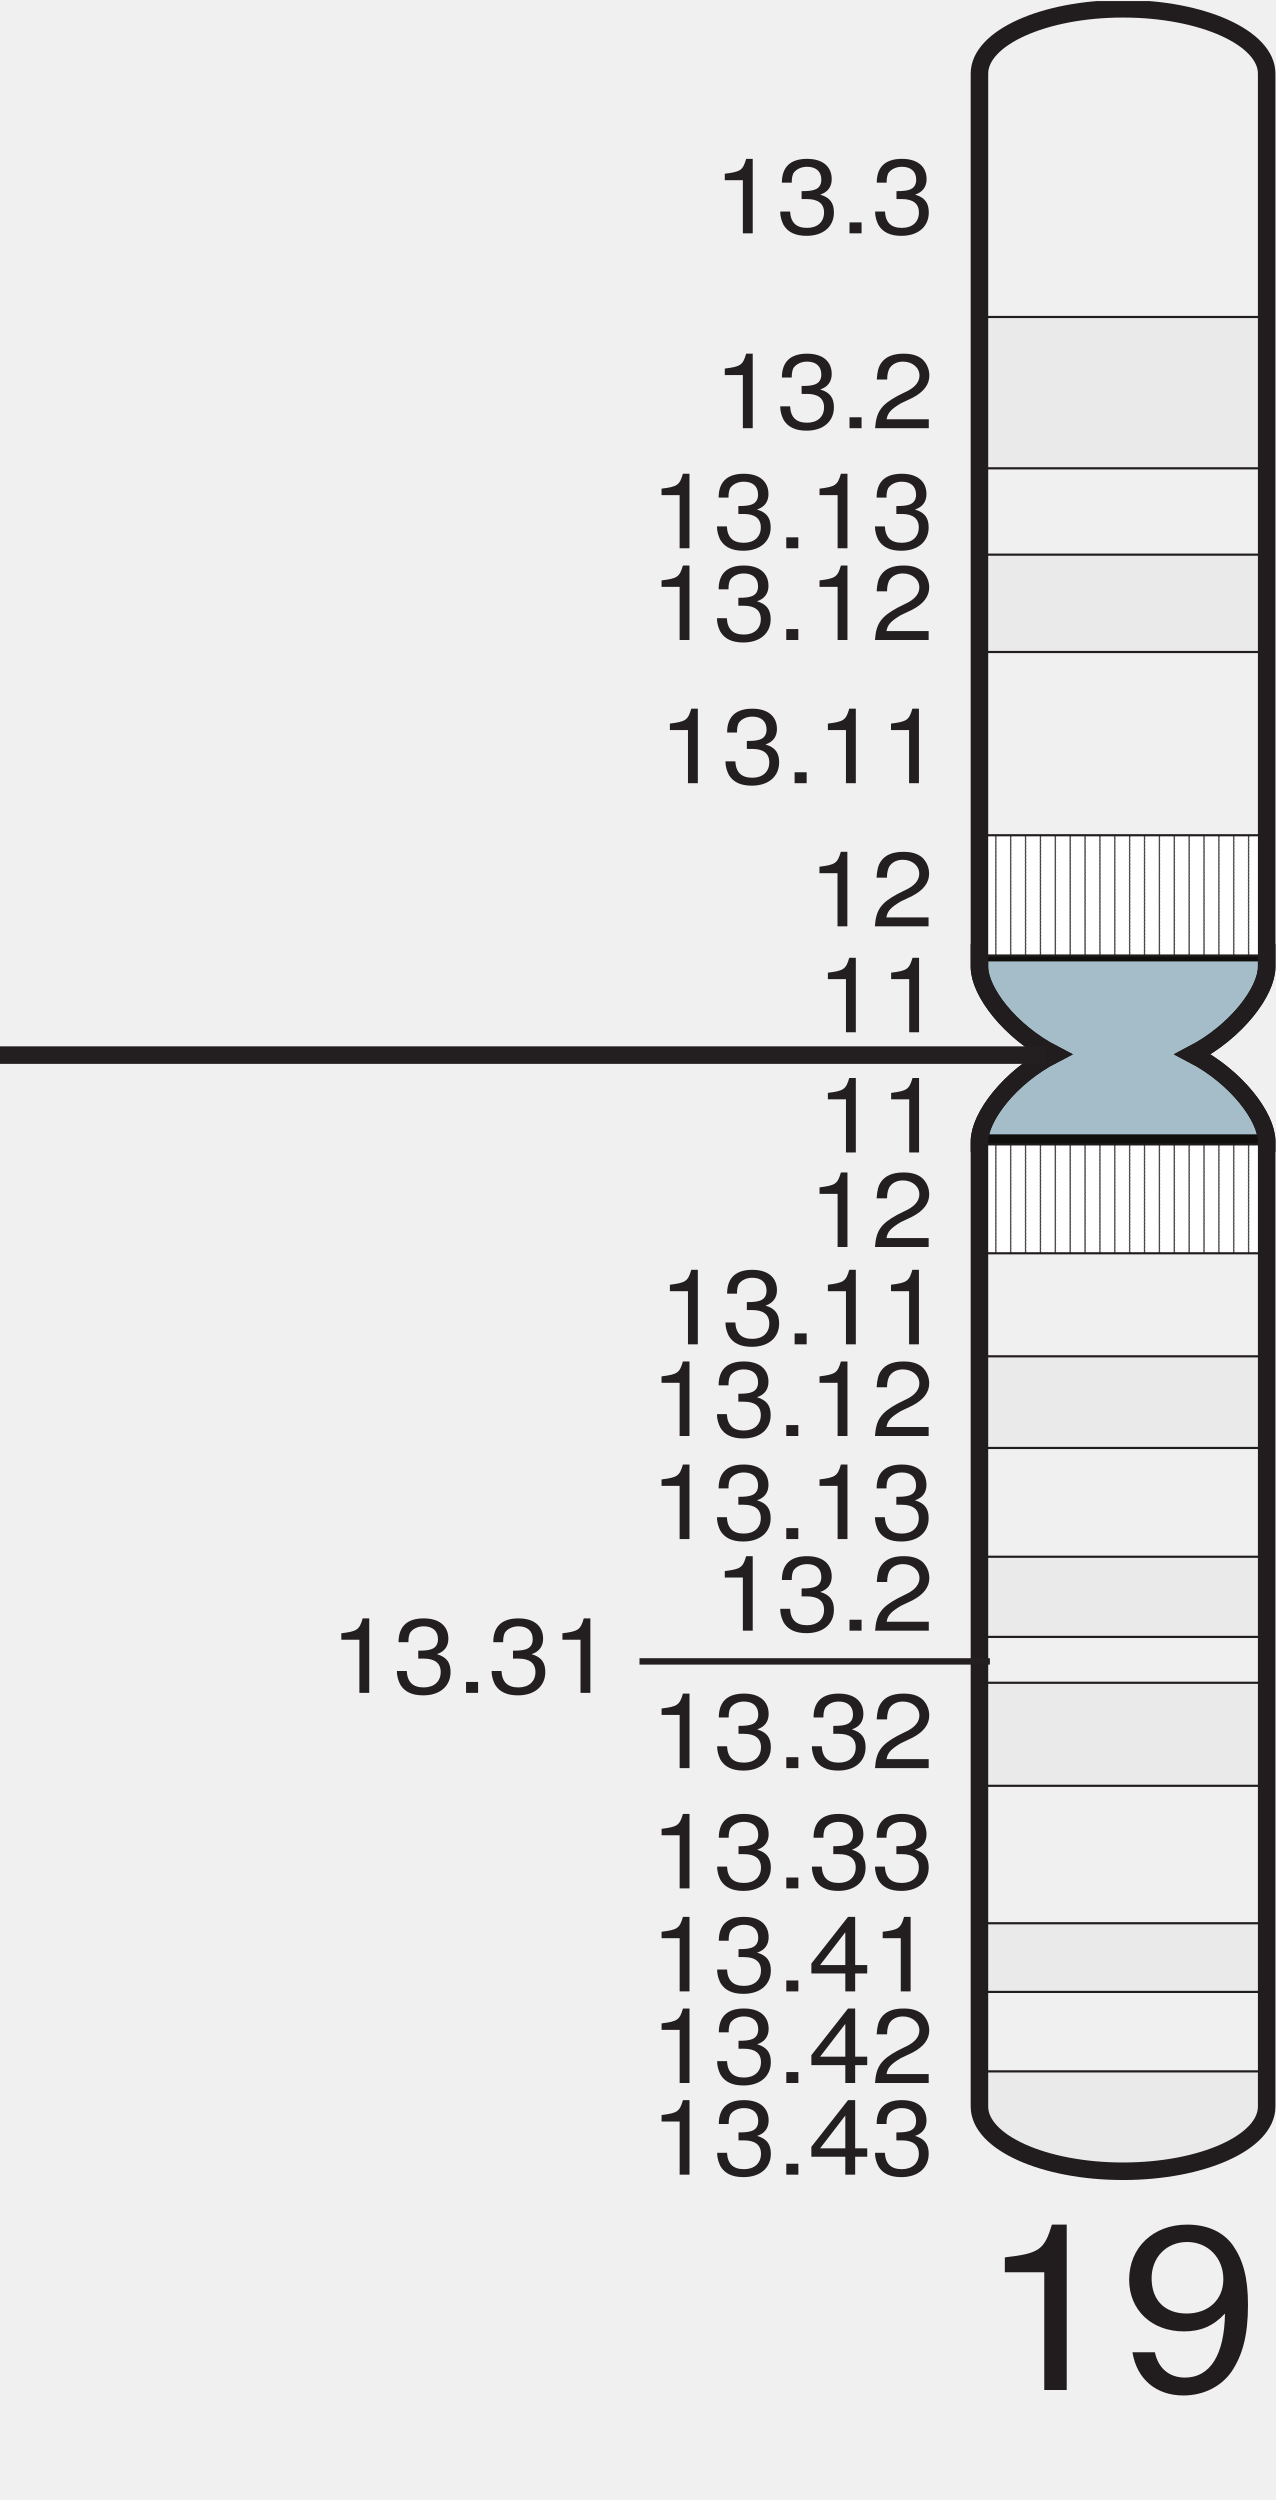
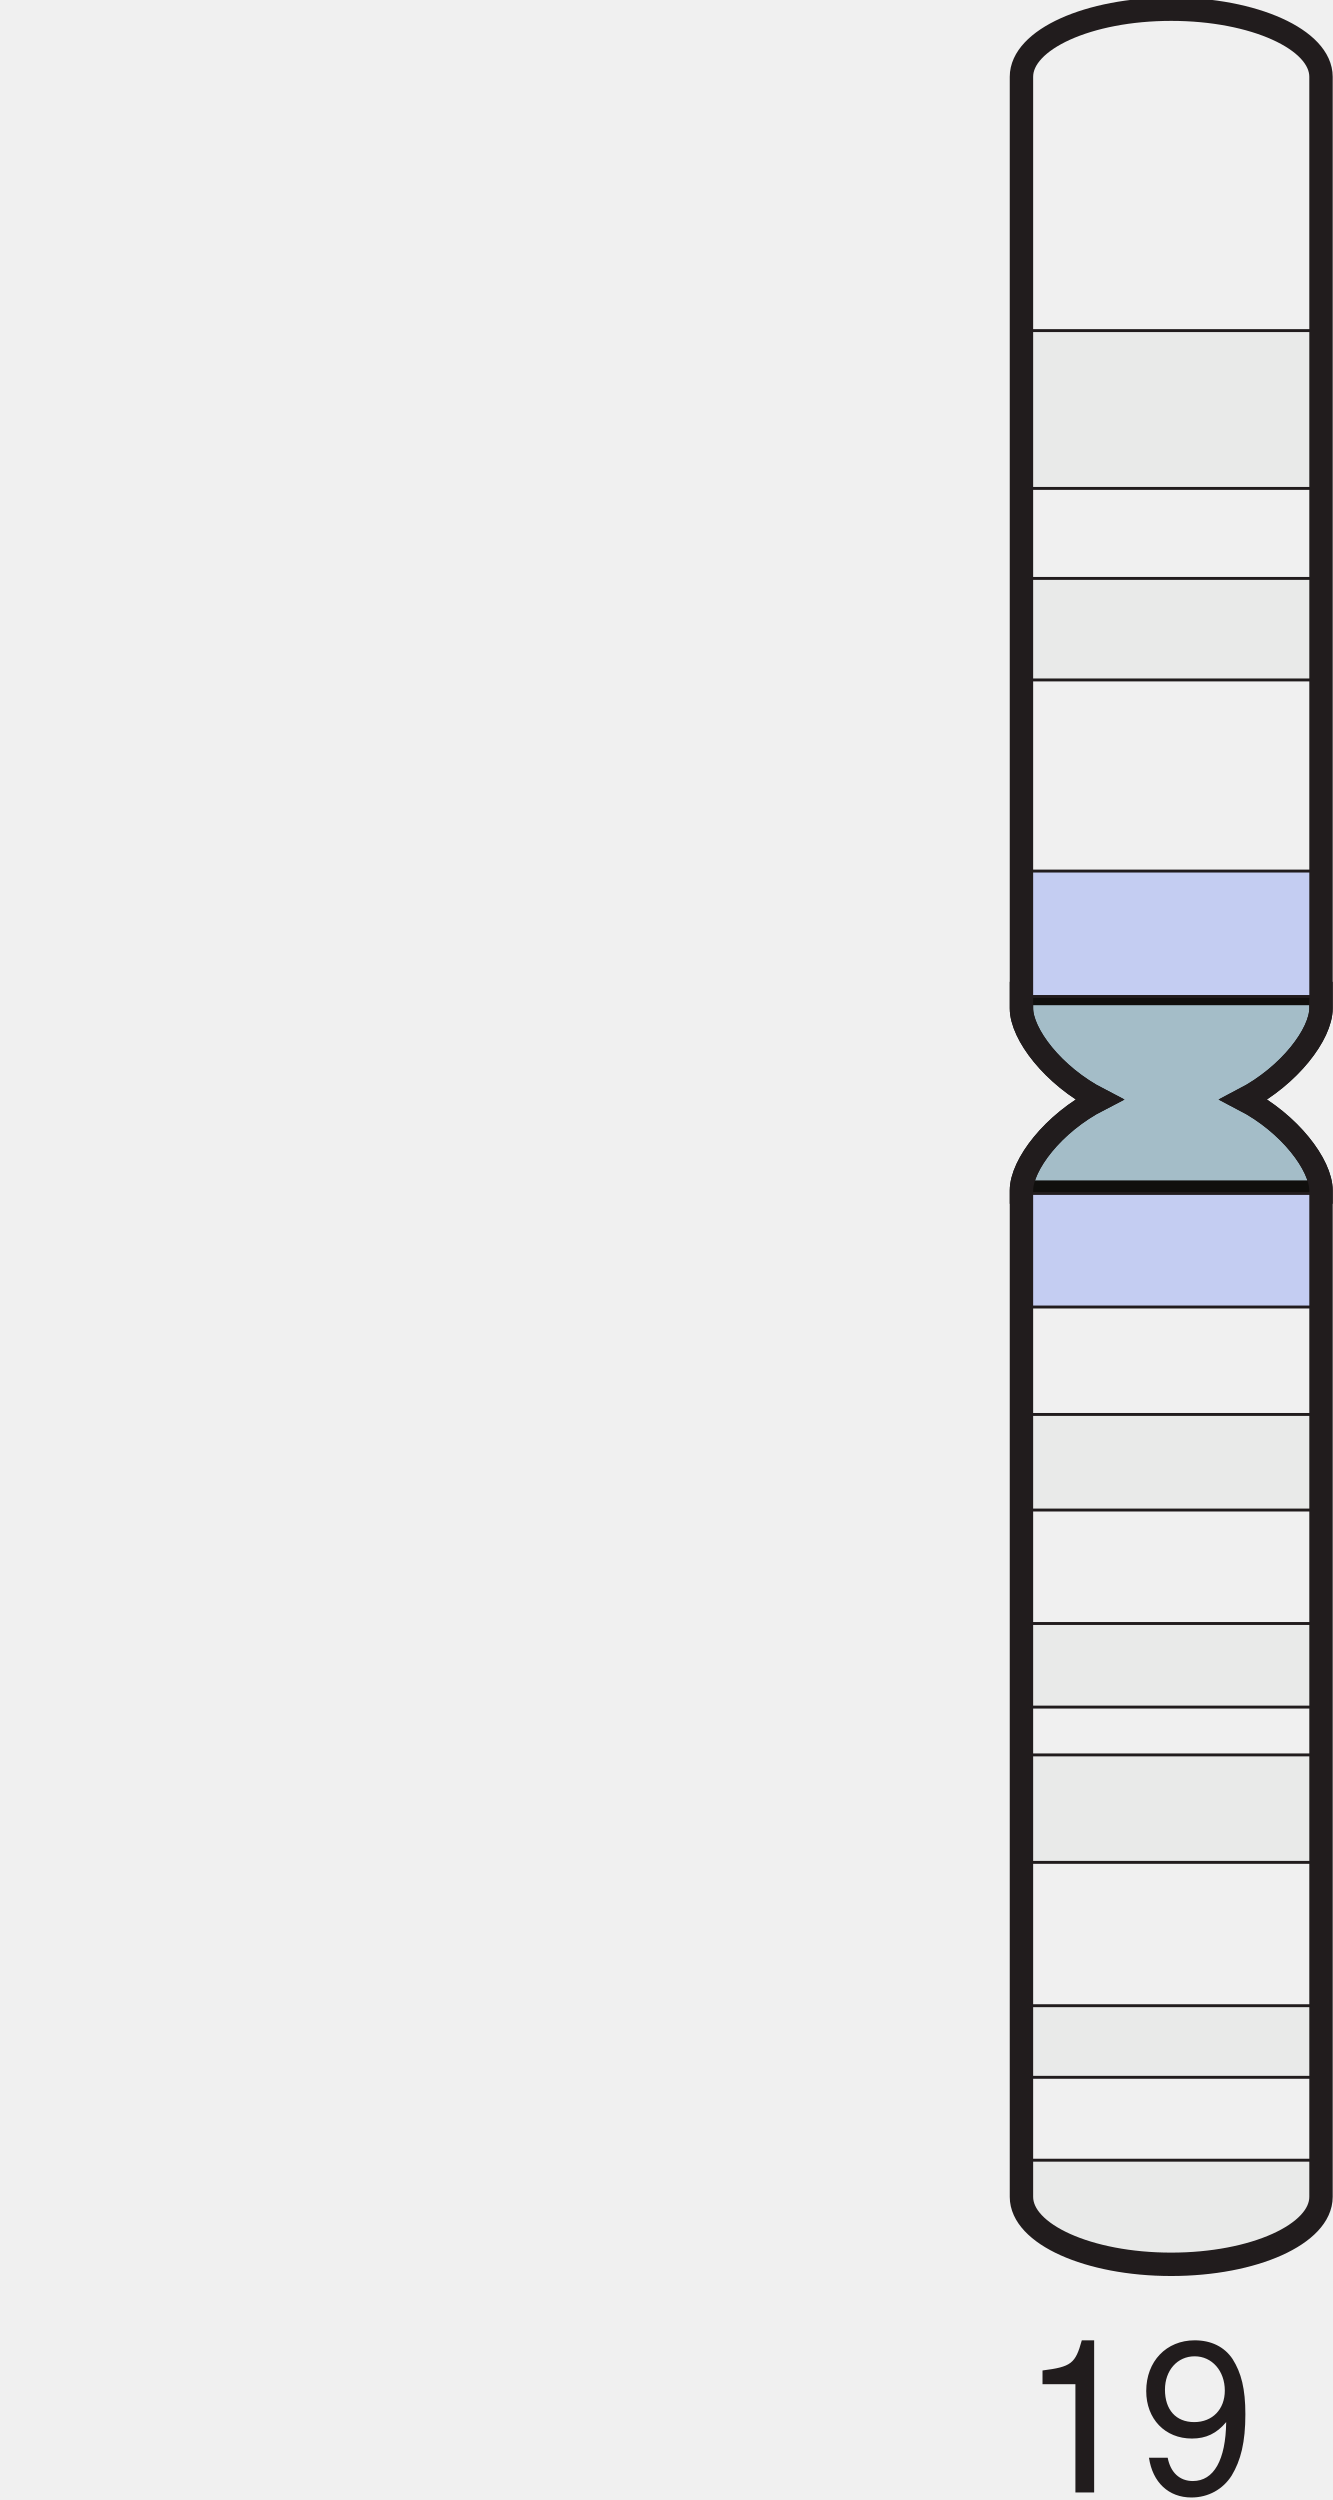
- <svg xmlns="http://www.w3.org/2000/svg" version="1.1" width="45.487" height="89.162" id="svg2" xml:space="preserve">
-   <defs id="defs6">
-     <clipPath id="clipPath18">
-       <path d="m 0,0 363.906,0 0,713 L 0,713 0,0 z" id="path20" />
-     </clipPath>
-     <pattern id="pattern32" height="72" width="72" y="0" x="0" patternUnits="userSpaceOnUse" patternTransform="matrix(0.707108,0.707108,0.707108,-0.707108,14.7,29.0117)">
-       <g id="g34" transform="scale(0.1,0.1)">
-         <path id="path36" style="fill:#ffffff;fill-opacity:1;fill-rule:nonzero;stroke:none" d="M 0,0 720,0 720,720 0,720 0,0 z" />
-         <path id="path38" style="fill:none;stroke:#211c1d;stroke-opacity:1;stroke-width:3;stroke-linecap:butt;stroke-linejoin:round;stroke-miterlimit:4;stroke-dasharray:none" d="M -74.84,105.156 105.152,-74.844" />
-         <path id="path40" style="fill:none;stroke:#211c1d;stroke-opacity:1;stroke-width:3;stroke-linecap:butt;stroke-linejoin:round;stroke-miterlimit:4;stroke-dasharray:none" d="M -74.84,165.156 165.152,-74.844" />
-         <path id="path42" style="fill:none;stroke:#211c1d;stroke-opacity:1;stroke-width:3;stroke-linecap:butt;stroke-linejoin:round;stroke-miterlimit:4;stroke-dasharray:none" d="M -74.84,225.156 225.152,-74.844" />
-         <path id="path44" style="fill:none;stroke:#211c1d;stroke-opacity:1;stroke-width:3;stroke-linecap:butt;stroke-linejoin:round;stroke-miterlimit:4;stroke-dasharray:none" d="M -74.84,285.156 285.152,-74.844" />
-         <path id="path46" style="fill:none;stroke:#211c1d;stroke-opacity:1;stroke-width:3;stroke-linecap:butt;stroke-linejoin:round;stroke-miterlimit:4;stroke-dasharray:none" d="M -74.84,345.156 345.152,-74.844" />
-         <path id="path48" style="fill:none;stroke:#211c1d;stroke-opacity:1;stroke-width:3;stroke-linecap:butt;stroke-linejoin:round;stroke-miterlimit:4;stroke-dasharray:none" d="M -74.84,405.156 405.152,-74.844" />
-         <path id="path50" style="fill:none;stroke:#211c1d;stroke-opacity:1;stroke-width:3;stroke-linecap:butt;stroke-linejoin:round;stroke-miterlimit:4;stroke-dasharray:none" d="M -74.84,465.156 465.152,-74.844" />
-         <path id="path52" style="fill:none;stroke:#211c1d;stroke-opacity:1;stroke-width:3;stroke-linecap:butt;stroke-linejoin:round;stroke-miterlimit:4;stroke-dasharray:none" d="M -74.84,525.156 525.152,-74.844" />
-         <path id="path54" style="fill:none;stroke:#211c1d;stroke-opacity:1;stroke-width:3;stroke-linecap:butt;stroke-linejoin:round;stroke-miterlimit:4;stroke-dasharray:none" d="M -74.84,585.156 585.152,-74.844" />
-         <path id="path56" style="fill:none;stroke:#211c1d;stroke-opacity:1;stroke-width:3;stroke-linecap:butt;stroke-linejoin:round;stroke-miterlimit:4;stroke-dasharray:none" d="M -74.84,645.156 645.152,-74.844" />
-         <path id="path58" style="fill:none;stroke:#211c1d;stroke-opacity:1;stroke-width:3;stroke-linecap:butt;stroke-linejoin:round;stroke-miterlimit:4;stroke-dasharray:none" d="M -74.84,705.156 705.152,-74.844" />
-         <path id="path60" style="fill:none;stroke:#211c1d;stroke-opacity:1;stroke-width:3;stroke-linecap:butt;stroke-linejoin:round;stroke-miterlimit:4;stroke-dasharray:none" d="M -74.84,765.148 765.152,-74.844" />
-         <path id="path62" style="fill:none;stroke:#211c1d;stroke-opacity:1;stroke-width:3;stroke-linecap:butt;stroke-linejoin:round;stroke-miterlimit:4;stroke-dasharray:none" d="M -14.84,765.148 765.152,-14.844" />
-         <path id="path64" style="fill:none;stroke:#211c1d;stroke-opacity:1;stroke-width:3;stroke-linecap:butt;stroke-linejoin:round;stroke-miterlimit:4;stroke-dasharray:none" d="M 45.152,765.148 765.152,45.156" />
-         <path id="path66" style="fill:none;stroke:#211c1d;stroke-opacity:1;stroke-width:3;stroke-linecap:butt;stroke-linejoin:round;stroke-miterlimit:4;stroke-dasharray:none" d="m 105.152,765.148 660,-659.992" />
-         <path id="path68" style="fill:none;stroke:#211c1d;stroke-opacity:1;stroke-width:3;stroke-linecap:butt;stroke-linejoin:round;stroke-miterlimit:4;stroke-dasharray:none" d="m 165.152,765.148 600,-599.992" />
-         <path id="path70" style="fill:none;stroke:#211c1d;stroke-opacity:1;stroke-width:3;stroke-linecap:butt;stroke-linejoin:round;stroke-miterlimit:4;stroke-dasharray:none" d="m 225.152,765.148 540,-539.992" />
-         <path id="path72" style="fill:none;stroke:#211c1d;stroke-opacity:1;stroke-width:3;stroke-linecap:butt;stroke-linejoin:round;stroke-miterlimit:4;stroke-dasharray:none" d="m 285.152,765.148 480,-479.992" />
-         <path id="path74" style="fill:none;stroke:#211c1d;stroke-opacity:1;stroke-width:3;stroke-linecap:butt;stroke-linejoin:round;stroke-miterlimit:4;stroke-dasharray:none" d="m 345.152,765.148 420,-419.992" />
-         <path id="path76" style="fill:none;stroke:#211c1d;stroke-opacity:1;stroke-width:3;stroke-linecap:butt;stroke-linejoin:round;stroke-miterlimit:4;stroke-dasharray:none" d="m 405.152,765.148 360,-359.992" />
-         <path id="path78" style="fill:none;stroke:#211c1d;stroke-opacity:1;stroke-width:3;stroke-linecap:butt;stroke-linejoin:round;stroke-miterlimit:4;stroke-dasharray:none" d="m 465.152,765.148 300,-299.992" />
-         <path id="path80" style="fill:none;stroke:#211c1d;stroke-opacity:1;stroke-width:3;stroke-linecap:butt;stroke-linejoin:round;stroke-miterlimit:4;stroke-dasharray:none" d="m 525.152,765.148 240,-239.992" />
-         <path id="path82" style="fill:none;stroke:#211c1d;stroke-opacity:1;stroke-width:3;stroke-linecap:butt;stroke-linejoin:round;stroke-miterlimit:4;stroke-dasharray:none" d="m 585.152,765.148 180,-179.992" />
-         <path id="path84" style="fill:none;stroke:#211c1d;stroke-opacity:1;stroke-width:3;stroke-linecap:butt;stroke-linejoin:round;stroke-miterlimit:4;stroke-dasharray:none" d="m 645.152,765.148 120,-119.992" />
-       </g>
-     </pattern>
-     <pattern id="pattern90" height="72" width="72" y="0" x="0" patternUnits="userSpaceOnUse" patternTransform="matrix(0.707108,0.707108,0.707108,-0.707108,14.7,29.0117)">
-       <g id="g92" transform="scale(0.1,0.1)">
-         <path id="path94" style="fill:#ffffff;fill-opacity:1;fill-rule:nonzero;stroke:none" d="M 0,0 720,0 720,720 0,720 0,0 z" />
-         <path id="path96" style="fill:none;stroke:#211c1d;stroke-opacity:1;stroke-width:3;stroke-linecap:butt;stroke-linejoin:round;stroke-miterlimit:4;stroke-dasharray:none" d="M -74.84,105.156 105.152,-74.844" />
-         <path id="path98" style="fill:none;stroke:#211c1d;stroke-opacity:1;stroke-width:3;stroke-linecap:butt;stroke-linejoin:round;stroke-miterlimit:4;stroke-dasharray:none" d="M -74.84,165.156 165.152,-74.844" />
-         <path id="path100" style="fill:none;stroke:#211c1d;stroke-opacity:1;stroke-width:3;stroke-linecap:butt;stroke-linejoin:round;stroke-miterlimit:4;stroke-dasharray:none" d="M -74.84,225.156 225.152,-74.844" />
-         <path id="path102" style="fill:none;stroke:#211c1d;stroke-opacity:1;stroke-width:3;stroke-linecap:butt;stroke-linejoin:round;stroke-miterlimit:4;stroke-dasharray:none" d="M -74.84,285.156 285.152,-74.844" />
-         <path id="path104" style="fill:none;stroke:#211c1d;stroke-opacity:1;stroke-width:3;stroke-linecap:butt;stroke-linejoin:round;stroke-miterlimit:4;stroke-dasharray:none" d="M -74.84,345.156 345.152,-74.844" />
-         <path id="path106" style="fill:none;stroke:#211c1d;stroke-opacity:1;stroke-width:3;stroke-linecap:butt;stroke-linejoin:round;stroke-miterlimit:4;stroke-dasharray:none" d="M -74.84,405.156 405.152,-74.844" />
-         <path id="path108" style="fill:none;stroke:#211c1d;stroke-opacity:1;stroke-width:3;stroke-linecap:butt;stroke-linejoin:round;stroke-miterlimit:4;stroke-dasharray:none" d="M -74.84,465.156 465.152,-74.844" />
-         <path id="path110" style="fill:none;stroke:#211c1d;stroke-opacity:1;stroke-width:3;stroke-linecap:butt;stroke-linejoin:round;stroke-miterlimit:4;stroke-dasharray:none" d="M -74.84,525.156 525.152,-74.844" />
-         <path id="path112" style="fill:none;stroke:#211c1d;stroke-opacity:1;stroke-width:3;stroke-linecap:butt;stroke-linejoin:round;stroke-miterlimit:4;stroke-dasharray:none" d="M -74.84,585.156 585.152,-74.844" />
-         <path id="path114" style="fill:none;stroke:#211c1d;stroke-opacity:1;stroke-width:3;stroke-linecap:butt;stroke-linejoin:round;stroke-miterlimit:4;stroke-dasharray:none" d="M -74.84,645.156 645.152,-74.844" />
-         <path id="path116" style="fill:none;stroke:#211c1d;stroke-opacity:1;stroke-width:3;stroke-linecap:butt;stroke-linejoin:round;stroke-miterlimit:4;stroke-dasharray:none" d="M -74.84,705.156 705.152,-74.844" />
-         <path id="path118" style="fill:none;stroke:#211c1d;stroke-opacity:1;stroke-width:3;stroke-linecap:butt;stroke-linejoin:round;stroke-miterlimit:4;stroke-dasharray:none" d="M -74.84,765.148 765.152,-74.844" />
-         <path id="path120" style="fill:none;stroke:#211c1d;stroke-opacity:1;stroke-width:3;stroke-linecap:butt;stroke-linejoin:round;stroke-miterlimit:4;stroke-dasharray:none" d="M -14.84,765.148 765.152,-14.844" />
-         <path id="path122" style="fill:none;stroke:#211c1d;stroke-opacity:1;stroke-width:3;stroke-linecap:butt;stroke-linejoin:round;stroke-miterlimit:4;stroke-dasharray:none" d="M 45.152,765.148 765.152,45.156" />
-         <path id="path124" style="fill:none;stroke:#211c1d;stroke-opacity:1;stroke-width:3;stroke-linecap:butt;stroke-linejoin:round;stroke-miterlimit:4;stroke-dasharray:none" d="m 105.152,765.148 660,-659.992" />
-         <path id="path126" style="fill:none;stroke:#211c1d;stroke-opacity:1;stroke-width:3;stroke-linecap:butt;stroke-linejoin:round;stroke-miterlimit:4;stroke-dasharray:none" d="m 165.152,765.148 600,-599.992" />
-         <path id="path128" style="fill:none;stroke:#211c1d;stroke-opacity:1;stroke-width:3;stroke-linecap:butt;stroke-linejoin:round;stroke-miterlimit:4;stroke-dasharray:none" d="m 225.152,765.148 540,-539.992" />
-         <path id="path130" style="fill:none;stroke:#211c1d;stroke-opacity:1;stroke-width:3;stroke-linecap:butt;stroke-linejoin:round;stroke-miterlimit:4;stroke-dasharray:none" d="m 285.152,765.148 480,-479.992" />
-         <path id="path132" style="fill:none;stroke:#211c1d;stroke-opacity:1;stroke-width:3;stroke-linecap:butt;stroke-linejoin:round;stroke-miterlimit:4;stroke-dasharray:none" d="m 345.152,765.148 420,-419.992" />
-         <path id="path134" style="fill:none;stroke:#211c1d;stroke-opacity:1;stroke-width:3;stroke-linecap:butt;stroke-linejoin:round;stroke-miterlimit:4;stroke-dasharray:none" d="m 405.152,765.148 360,-359.992" />
-         <path id="path136" style="fill:none;stroke:#211c1d;stroke-opacity:1;stroke-width:3;stroke-linecap:butt;stroke-linejoin:round;stroke-miterlimit:4;stroke-dasharray:none" d="m 465.152,765.148 300,-299.992" />
-         <path id="path138" style="fill:none;stroke:#211c1d;stroke-opacity:1;stroke-width:3;stroke-linecap:butt;stroke-linejoin:round;stroke-miterlimit:4;stroke-dasharray:none" d="m 525.152,765.148 240,-239.992" />
-         <path id="path140" style="fill:none;stroke:#211c1d;stroke-opacity:1;stroke-width:3;stroke-linecap:butt;stroke-linejoin:round;stroke-miterlimit:4;stroke-dasharray:none" d="m 585.152,765.148 180,-179.992" />
-         <path id="path142" style="fill:none;stroke:#211c1d;stroke-opacity:1;stroke-width:3;stroke-linecap:butt;stroke-linejoin:round;stroke-miterlimit:4;stroke-dasharray:none" d="m 645.152,765.148 120,-119.992" />
-       </g>
-     </pattern>
-   </defs>
-   <g transform="matrix(1.25,0,0,-1.25,0,89.1625)" id="g10">
-     <g transform="scale(0.1,0.1)" id="g12">
-       <g id="g14">
-         <g clip-path="url(#clipPath18)" id="g16">
-           <path d="m 361.406,387.156 0,0.434 c 0,6.953 -8.515,18.355 -21.094,24.898 12.579,6.567 21.094,17.973 21.094,24.946 l 0,4.058 -81.953,0 0,-4.058 c 0,-6.996 8.574,-18.418 21.211,-24.946 -12.637,-6.504 -21.211,-17.926 -21.211,-24.898 l 0,-0.434 81.953,0" id="path22" style="fill:#a4bdc8;fill-opacity:1;fill-rule:nonzero;stroke:none" />
-           <path d="m 361.406,387.156 0,0.434 c 0,6.953 -8.515,18.355 -21.094,24.898 12.579,6.567 21.094,17.973 21.094,24.946 l 0,4.058 -81.953,0 0,-4.058 c 0,-6.996 8.574,-18.418 21.211,-24.946 -12.637,-6.504 -21.211,-17.926 -21.211,-24.898 l 0,-0.434 81.953,0 z" id="path24" style="fill:none;stroke:#100f0d;stroke-width:5;stroke-linecap:butt;stroke-linejoin:miter;stroke-miterlimit:4;stroke-opacity:1;stroke-dasharray:none" />
-           <g transform="scale(10,10)" id="g26">
-             <text transform="matrix(1,0,0,-0.9069719,27.9355,3.13867)" id="text28">
-               <tspan x="0 4.002" y="0" id="tspan30" style="font-size:7.195px;font-variant:normal;font-weight:normal;writing-mode:lr-tb;fill:#211c1d;fill-opacity:1;fill-rule:nonzero;stroke:none;font-family:Helvetica;-inkscape-font-specification:Helvetica">19</tspan>
-             </text>
-           </g>
-           <path d="m 279.395,440.676 82.07,0 0,34.312 -82.07,0 0,-34.312 z" id="path86" style="fill:url(#pattern32);fill-opacity:1;fill-rule:nonzero;stroke:none" />
-           <path d="m 279.395,440.676 82.07,0 0,34.312 -82.07,0 0,-34.312 z" id="path88" style="fill:none;stroke:#211c1d;stroke-width:0.62;stroke-linecap:butt;stroke-linejoin:miter;stroke-miterlimit:4;stroke-opacity:1;stroke-dasharray:none" />
-           <path d="m 279.395,355.715 82.07,0 0,31.07 -82.07,0 0,-31.07 z" id="path144" style="fill:url(#pattern90);fill-opacity:1;fill-rule:nonzero;stroke:none" />
-           <path d="m 279.395,355.715 82.07,0 0,31.07 -82.07,0 0,-31.07 z" id="path146" style="fill:none;stroke:#211c1d;stroke-width:0.62;stroke-linecap:butt;stroke-linejoin:miter;stroke-miterlimit:4;stroke-opacity:1;stroke-dasharray:none" />
-           <path d="m 279.395,527.273 82.07,0 0,27.777 -82.07,0 0,-27.777 z" id="path148" style="fill:#e9eae9;fill-opacity:1;fill-rule:nonzero;stroke:none" />
-           <path d="m 279.395,527.273 82.07,0 0,27.777 -82.07,0 0,-27.777 z" id="path150" style="fill:none;stroke:#211c1d;stroke-width:0.62;stroke-linecap:butt;stroke-linejoin:miter;stroke-miterlimit:4;stroke-opacity:1;stroke-dasharray:none" />
-           <path d="m 279.395,579.68 82.07,0 0,43.18 -82.07,0 0,-43.18 z" id="path152" style="fill:#e9eae9;fill-opacity:1;fill-rule:nonzero;stroke:none" />
-           <path d="m 279.395,579.68 82.07,0 0,43.18 -82.07,0 0,-43.18 z" id="path154" style="fill:none;stroke:#211c1d;stroke-width:0.62;stroke-linecap:butt;stroke-linejoin:miter;stroke-miterlimit:4;stroke-opacity:1;stroke-dasharray:none" />
-           <path d="m 279.395,144.973 82.07,0 0,19.59 -82.07,0 0,-19.59 z" id="path156" style="fill:#e9eae9;fill-opacity:1;fill-rule:nonzero;stroke:none" />
-           <path d="m 279.395,144.973 82.07,0 0,19.59 -82.07,0 0,-19.59 z" id="path158" style="fill:none;stroke:#211c1d;stroke-width:0.62;stroke-linecap:butt;stroke-linejoin:miter;stroke-miterlimit:4;stroke-opacity:1;stroke-dasharray:none" />
-           <path d="m 279.395,203.777 82.07,0 0,29.398 -82.07,0 0,-29.398 z" id="path160" style="fill:#e9eae9;fill-opacity:1;fill-rule:nonzero;stroke:none" />
-           <path d="m 279.395,203.777 82.07,0 0,29.398 -82.07,0 0,-29.398 z" id="path162" style="fill:none;stroke:#211c1d;stroke-width:0.62;stroke-linecap:butt;stroke-linejoin:miter;stroke-miterlimit:4;stroke-opacity:1;stroke-dasharray:none" />
-           <path d="m 279.395,246.262 82.07,0 0,22.871 -82.07,0 0,-22.871 z" id="path164" style="fill:#e9eae9;fill-opacity:1;fill-rule:nonzero;stroke:none" />
-           <path d="m 279.395,246.262 82.07,0 0,22.871 -82.07,0 0,-22.871 z" id="path166" style="fill:none;stroke:#211c1d;stroke-width:0.62;stroke-linecap:butt;stroke-linejoin:miter;stroke-miterlimit:4;stroke-opacity:1;stroke-dasharray:none" />
-           <path d="m 279.395,300.168 82.07,0 0,26.148 -82.07,0 0,-26.148 z" id="path168" style="fill:#e9eae9;fill-opacity:1;fill-rule:nonzero;stroke:none" />
-           <path d="m 279.395,300.168 82.07,0 0,26.148 -82.07,0 0,-26.148 z" id="path170" style="fill:none;stroke:#211c1d;stroke-width:0.62;stroke-linecap:butt;stroke-linejoin:miter;stroke-miterlimit:4;stroke-opacity:1;stroke-dasharray:none" />
-           <path d="m 279.453,122.297 0,-10.039 c 0,-10.196 18.34,-18.457 40.969,-18.457 22.637,0 40.984,8.261 40.984,18.457 l 0,10.039 -81.953,0" id="path172" style="fill:#e9eae9;fill-opacity:1;fill-rule:nonzero;stroke:none" />
-           <path d="m 279.453,122.297 0,-10.039 c 0,-10.196 18.34,-18.457 40.969,-18.457 22.637,0 40.984,8.261 40.984,18.457 l 0,10.039 -81.953,0 z" id="path174" style="fill:none;stroke:#211c1d;stroke-width:0.62;stroke-linecap:butt;stroke-linejoin:miter;stroke-miterlimit:4;stroke-opacity:1;stroke-dasharray:none" />
-           <path d="m 300.664,412.488 c -12.637,-6.504 -21.211,-17.926 -21.211,-24.898 l 0,-275.332 c 0,-10.196 18.34,-18.457 40.969,-18.457 22.637,0 40.984,8.261 40.984,18.457 l 0,275.332 c 0,6.953 -8.515,18.355 -21.094,24.898 12.579,6.567 21.094,17.973 21.094,24.946 l 0,254.859 c 0,10.195 -18.347,18.5 -40.984,18.5 -22.629,0 -40.969,-8.305 -40.969,-18.5 l 0,-254.859 c 0,-6.996 8.574,-18.418 21.211,-24.946 z" id="path176" style="fill:none;stroke:#211c1d;stroke-width:5;stroke-linecap:butt;stroke-linejoin:miter;stroke-miterlimit:4;stroke-opacity:1;stroke-dasharray:none" />
-           <path d="M 298.137,412.258 0,412.258" id="path178" style="fill:none;stroke:#231f20;stroke-width:5;stroke-linecap:butt;stroke-linejoin:miter;stroke-miterlimit:4;stroke-opacity:1;stroke-dasharray:none" />
-           <g transform="scale(10,10)" id="g180">
-             <text transform="matrix(1,0,0,-0.9069801,23.293,41.877)" id="text182">
-               <tspan x="0 1.563" y="0" id="tspan184" style="font-size:3.242px;font-variant:normal;font-weight:normal;writing-mode:lr-tb;fill:#231f20;fill-opacity:1;fill-rule:nonzero;stroke:none;font-family:Helvetica;-inkscape-font-specification:Helvetica">11</tspan>
-               <tspan x="0 1.563" y="3.781" id="tspan186" style="font-size:3.242px;font-variant:normal;font-weight:normal;writing-mode:lr-tb;fill:#231f20;fill-opacity:1;fill-rule:nonzero;stroke:none;font-family:Helvetica;-inkscape-font-specification:Helvetica">11</tspan>
-               <tspan x="-2.942 -1.14 0.662 1.564" y="-25.131" id="tspan188" style="font-size:3.242px;font-variant:normal;font-weight:normal;writing-mode:lr-tb;fill:#231f20;fill-opacity:1;fill-rule:nonzero;stroke:none;font-family:Helvetica;-inkscape-font-specification:Helvetica">13.3</tspan>
-               <tspan x="-0.239 1.563" y="6.753" id="tspan190" style="font-size:3.242px;font-variant:normal;font-weight:normal;writing-mode:lr-tb;fill:#231f20;fill-opacity:1;fill-rule:nonzero;stroke:none;font-family:Helvetica;-inkscape-font-specification:Helvetica">12</tspan>
-               <tspan x="-2.942 -1.14 0.662 1.564" y="-19.004" id="tspan192" style="font-size:3.242px;font-variant:normal;font-weight:normal;writing-mode:lr-tb;fill:#231f20;fill-opacity:1;fill-rule:nonzero;stroke:none;font-family:Helvetica;-inkscape-font-specification:Helvetica">13.2</tspan>
-               <tspan x="-4.745 -2.943 -1.14 -0.239 1.563" y="-15.225" id="tspan194" style="font-size:3.242px;font-variant:normal;font-weight:normal;writing-mode:lr-tb;fill:#231f20;fill-opacity:1;fill-rule:nonzero;stroke:none;font-family:Helvetica;-inkscape-font-specification:Helvetica">13.13</tspan>
-               <tspan x="-4.745 -2.943 -1.14 -0.239 1.563" y="-12.341" id="tspan196" style="font-size:3.242px;font-variant:normal;font-weight:normal;writing-mode:lr-tb;fill:#231f20;fill-opacity:1;fill-rule:nonzero;stroke:none;font-family:Helvetica;-inkscape-font-specification:Helvetica">13.12</tspan>
-               <tspan x="-4.507 -2.705 -0.902 -0.001 1.563" y="-7.836" id="tspan198" style="font-size:3.242px;font-variant:normal;font-weight:normal;writing-mode:lr-tb;fill:#231f20;fill-opacity:1;fill-rule:nonzero;stroke:none;font-family:Helvetica;-inkscape-font-specification:Helvetica">13.11</tspan>
-               <tspan x="-4.507 -2.705 -0.902 -0.001 1.563" y="9.818" id="tspan200" style="font-size:3.242px;font-variant:normal;font-weight:normal;writing-mode:lr-tb;fill:#231f20;fill-opacity:1;fill-rule:nonzero;stroke:none;font-family:Helvetica;-inkscape-font-specification:Helvetica">13.11</tspan>
-               <tspan x="-4.745 -2.943 -1.14 -0.239 1.563" y="12.699" id="tspan202" style="font-size:3.242px;font-variant:normal;font-weight:normal;writing-mode:lr-tb;fill:#231f20;fill-opacity:1;fill-rule:nonzero;stroke:none;font-family:Helvetica;-inkscape-font-specification:Helvetica">13.12</tspan>
-               <tspan x="-4.745 -2.943 -1.14 -0.239 1.563" y="15.942" id="tspan204" style="font-size:3.242px;font-variant:normal;font-weight:normal;writing-mode:lr-tb;fill:#231f20;fill-opacity:1;fill-rule:nonzero;stroke:none;font-family:Helvetica;-inkscape-font-specification:Helvetica">13.13</tspan>
-               <tspan x="-2.942 -1.14 0.662 1.564" y="18.823" id="tspan206" style="font-size:3.242px;font-variant:normal;font-weight:normal;writing-mode:lr-tb;fill:#231f20;fill-opacity:1;fill-rule:nonzero;stroke:none;font-family:Helvetica;-inkscape-font-specification:Helvetica">13.2</tspan>
-               <tspan x="-13.881 -12.079 -10.276 -9.375 -7.573" y="20.783" id="tspan208" style="font-size:3.242px;font-variant:normal;font-weight:normal;writing-mode:lr-tb;fill:#231f20;fill-opacity:1;fill-rule:nonzero;stroke:none;font-family:Helvetica;-inkscape-font-specification:Helvetica">13.31</tspan>
-             </text>
-           </g>
-           <path d="m 182.461,239.27 99.973,0" id="path210" style="fill:none;stroke:#231f20;stroke-width:1.826;stroke-linecap:butt;stroke-linejoin:miter;stroke-miterlimit:4;stroke-opacity:1;stroke-dasharray:none" />
-           <g transform="scale(10,10)" id="g212">
-             <text transform="matrix(1,0,0,-0.9069801,18.548,20.8828)" id="text214">
-               <tspan x="0 1.802 3.605 4.506 6.308" y="0" id="tspan216" style="font-size:3.242px;font-variant:normal;font-weight:normal;writing-mode:lr-tb;fill:#231f20;fill-opacity:1;fill-rule:nonzero;stroke:none;font-family:Helvetica;-inkscape-font-specification:Helvetica">13.32</tspan>
-               <tspan x="0 1.802 3.605 4.506 6.308" y="3.784" id="tspan218" style="font-size:3.242px;font-variant:normal;font-weight:normal;writing-mode:lr-tb;fill:#231f20;fill-opacity:1;fill-rule:nonzero;stroke:none;font-family:Helvetica;-inkscape-font-specification:Helvetica">13.33</tspan>
-               <tspan x="0 1.802 3.605 4.506 6.308" y="7.025" id="tspan220" style="font-size:3.242px;font-variant:normal;font-weight:normal;writing-mode:lr-tb;fill:#231f20;fill-opacity:1;fill-rule:nonzero;stroke:none;font-family:Helvetica;-inkscape-font-specification:Helvetica">13.41</tspan>
-               <tspan x="0 1.802 3.605 4.506 6.308" y="9.908" id="tspan222" style="font-size:3.242px;font-variant:normal;font-weight:normal;writing-mode:lr-tb;fill:#231f20;fill-opacity:1;fill-rule:nonzero;stroke:none;font-family:Helvetica;-inkscape-font-specification:Helvetica">13.42</tspan>
-               <tspan x="0 1.802 3.605 4.506 6.308" y="12.789" id="tspan224" style="font-size:3.242px;font-variant:normal;font-weight:normal;writing-mode:lr-tb;fill:#231f20;fill-opacity:1;fill-rule:nonzero;stroke:none;font-family:Helvetica;-inkscape-font-specification:Helvetica">13.43</tspan>
-               <tspan x="4.505 6.308" y="-26.479" id="tspan226" style="font-size:3.242px;font-variant:normal;font-weight:normal;writing-mode:lr-tb;fill:#231f20;fill-opacity:1;fill-rule:nonzero;stroke:none;font-family:Helvetica;-inkscape-font-specification:Helvetica">12</tspan>
-             </text>
-           </g>
-         </g>
-       </g>
-     </g>
+ <svg xmlns="http://www.w3.org/2000/svg" contentScriptType="text/ecmascript" zoomAndPan="magnify" contentStyleType="text/css" preserveAspectRatio="xMidYMid meet" version="1.0">
+   <g>
+     <path style="fill:#a4bdc8;fill-opacity:1;fill-rule:nonzero;stroke:none" d="m 45.176,40.768 0.0,-0.054 c 0.0,-0.869 -1.064,-2.294 -2.637,-3.112 1.572,-0.821 2.637,-2.247 2.637,-3.118 l 0.0,-0.507 -10.244,-0.0 0.0,0.507 c 0.0,0.875 1.072,2.302 2.651,3.118 -1.58,0.813 -2.651,2.241 -2.651,3.112 l 0.0,0.054 10.244,0.0 " id="path22" />
+     <path style="fill:none;stroke:#100f0d;stroke-width:0.8;stroke-linecap:butt;stroke-linejoin:miter;stroke-miterlimit:4;stroke-opacity:1;stroke-dasharray:none" d="m 45.176,40.768 0.0,-0.054 c 0.0,-0.869 -1.064,-2.294 -2.637,-3.112 1.572,-0.821 2.637,-2.247 2.637,-3.118 l 0.0,-0.507 -10.244,-0.0 0.0,0.507 c 0.0,0.875 1.072,2.302 2.651,3.118 -1.58,0.813 -2.651,2.241 -2.651,3.112 l 0.0,0.054 10.244,0.0 z " id="path24" />
+     <path style="fill:#c4cdf2;fill-opacity:1;fill-rule:nonzero;stroke:none" d="m 34.924,34.078 10.259,0.0 0.0,-4.289 -10.259,-0.0 0.0,4.289 z " id="path86" />
+     <path style="fill:none;stroke:#211c1d;stroke-width:0.1;stroke-linecap:butt;stroke-linejoin:miter;stroke-miterlimit:4;stroke-opacity:1;stroke-dasharray:none" d="m 34.924,34.078 10.259,0.0 0.0,-4.289 -10.259,-0.0 0.0,4.289 z " id="path88" />
+     <path style="fill:#c4cdf2;fill-opacity:1;fill-rule:nonzero;stroke:none" d="m 34.924,44.698 10.259,0.0 0.0,-3.884 -10.259,-0.0 0.0,3.884 z " id="path144" />
+     <path style="fill:none;stroke:#211c1d;stroke-width:0.1;stroke-linecap:butt;stroke-linejoin:miter;stroke-miterlimit:4;stroke-opacity:1;stroke-dasharray:none" d="m 34.924,44.698 10.259,0.0 0.0,-3.884 -10.259,-0.0 0.0,3.884 z " id="path146" />
+     <path style="fill:#e9eae9;fill-opacity:1;fill-rule:nonzero;stroke:none" d="m 34.924,23.253 10.259,0.0 0.0,-3.472 -10.259,-0.0 0.0,3.472 z " id="path148" />
+     <path style="fill:none;stroke:#211c1d;stroke-width:0.1;stroke-linecap:butt;stroke-linejoin:miter;stroke-miterlimit:4;stroke-opacity:1;stroke-dasharray:none" d="m 34.924,23.253 10.259,0.0 0.0,-3.472 -10.259,-0.0 0.0,3.472 z " id="path150" />
+     <path style="fill:#e9eae9;fill-opacity:1;fill-rule:nonzero;stroke:none" d="m 34.924,16.703 10.259,0.0 0.0,-5.397 -10.259,-0.0 0.0,5.397 z " id="path152" />
+     <path style="fill:none;stroke:#211c1d;stroke-width:0.1;stroke-linecap:butt;stroke-linejoin:miter;stroke-miterlimit:4;stroke-opacity:1;stroke-dasharray:none" d="m 34.924,16.703 10.259,0.0 0.0,-5.397 -10.259,-0.0 0.0,5.397 z " id="path154" />
+     <path style="fill:#e9eae9;fill-opacity:1;fill-rule:nonzero;stroke:none" d="m 34.924,71.041 10.259,0.0 0.0,-2.449 -10.259,-0.0 0.0,2.449 z " id="path156" />
+     <path style="fill:none;stroke:#211c1d;stroke-width:0.1;stroke-linecap:butt;stroke-linejoin:miter;stroke-miterlimit:4;stroke-opacity:1;stroke-dasharray:none" d="m 34.924,71.041 10.259,0.0 0.0,-2.449 -10.259,-0.0 0.0,2.449 z " id="path158" />
+     <path style="fill:#e9eae9;fill-opacity:1;fill-rule:nonzero;stroke:none" d="m 34.924,63.69 10.259,0.0 0.0,-3.675 -10.259,-0.0 0.0,3.675 z " id="path160" />
+     <path style="fill:none;stroke:#211c1d;stroke-width:0.1;stroke-linecap:butt;stroke-linejoin:miter;stroke-miterlimit:4;stroke-opacity:1;stroke-dasharray:none" d="m 34.924,63.69 10.259,0.0 0.0,-3.675 -10.259,-0.0 0.0,3.675 z " id="path162" />
+     <path style="fill:#e9eae9;fill-opacity:1;fill-rule:nonzero;stroke:none" d="m 34.924,58.38 10.259,0.0 0.0,-2.859 -10.259,-0.0 0.0,2.859 z " id="path164" />
+     <path style="fill:none;stroke:#211c1d;stroke-width:0.1;stroke-linecap:butt;stroke-linejoin:miter;stroke-miterlimit:4;stroke-opacity:1;stroke-dasharray:none" d="m 34.924,58.38 10.259,0.0 0.0,-2.859 -10.259,-0.0 0.0,2.859 z " id="path166" />
+     <path style="fill:#e9eae9;fill-opacity:1;fill-rule:nonzero;stroke:none" d="m 34.924,51.641 10.259,0.0 0.0,-3.269 -10.259,-0.0 0.0,3.269 z " id="path168" />
+     <path style="fill:none;stroke:#211c1d;stroke-width:0.1;stroke-linecap:butt;stroke-linejoin:miter;stroke-miterlimit:4;stroke-opacity:1;stroke-dasharray:none" d="m 34.924,51.641 10.259,0.0 0.0,-3.269 -10.259,-0.0 0.0,3.269 z " id="path170" />
+     <path style="fill:#e9eae9;fill-opacity:1;fill-rule:nonzero;stroke:none" d="m 34.932,73.875 0.0,1.255 c 0.0,1.275 2.292,2.307 5.121,2.307 2.83,0.0 5.123,-1.033 5.123,-2.307 l 0.0,-1.255 -10.244,-0.0 " id="path172" />
+     <path style="fill:none;stroke:#211c1d;stroke-width:0.1;stroke-linecap:butt;stroke-linejoin:miter;stroke-miterlimit:4;stroke-opacity:1;stroke-dasharray:none" d="m 34.932,73.875 0.0,1.255 c 0.0,1.275 2.292,2.307 5.121,2.307 2.83,0.0 5.123,-1.033 5.123,-2.307 l 0.0,-1.255 -10.244,-0.0 z " id="path174" />
+     <path style="fill:none;stroke:#211c1d;stroke-width:0.8;stroke-linecap:butt;stroke-linejoin:miter;stroke-miterlimit:4;stroke-opacity:1;stroke-dasharray:none" d="m 37.583,37.601 c -1.58,0.813 -2.651,2.241 -2.651,3.112 l 0.0,34.416 c 0.0,1.275 2.292,2.307 5.121,2.307 2.83,0.0 5.123,-1.033 5.123,-2.307 l 0.0,-34.416 c 0.0,-0.869 -1.064,-2.294 -2.637,-3.112 1.572,-0.821 2.637,-2.247 2.637,-3.118 l 0.0,-31.857 c 0.0,-1.274 -2.293,-2.312 -5.123,-2.312 -2.829,-0.0 -5.121,1.038 -5.121,2.312 l 0.0,31.857 c 0.0,0.875 1.072,2.302 2.651,3.118 z " id="path176" />
+     <path style="fill:none;stroke:#231f20;stroke-width:0.8;stroke-linecap:butt;stroke-linejoin:miter;stroke-miterlimit:4;stroke-opacity:1;stroke-dasharray:none;display:none" d="M 37.267,37.63 0.0,37.63 " id="path178" />
+     <text>
+       <tspan x="34.919 39.922" y="85.239" id="tspan30" style="font-size:7.195px;font-variant:normal;font-weight:normal;writing-mode:lr-tb;fill:#211c1d;fill-opacity:1;fill-rule:nonzero;stroke:none;font-family:Helvetica;-inkscape-font-specification:Helvetica">19</tspan>
+     </text>
  </g>
</svg>
